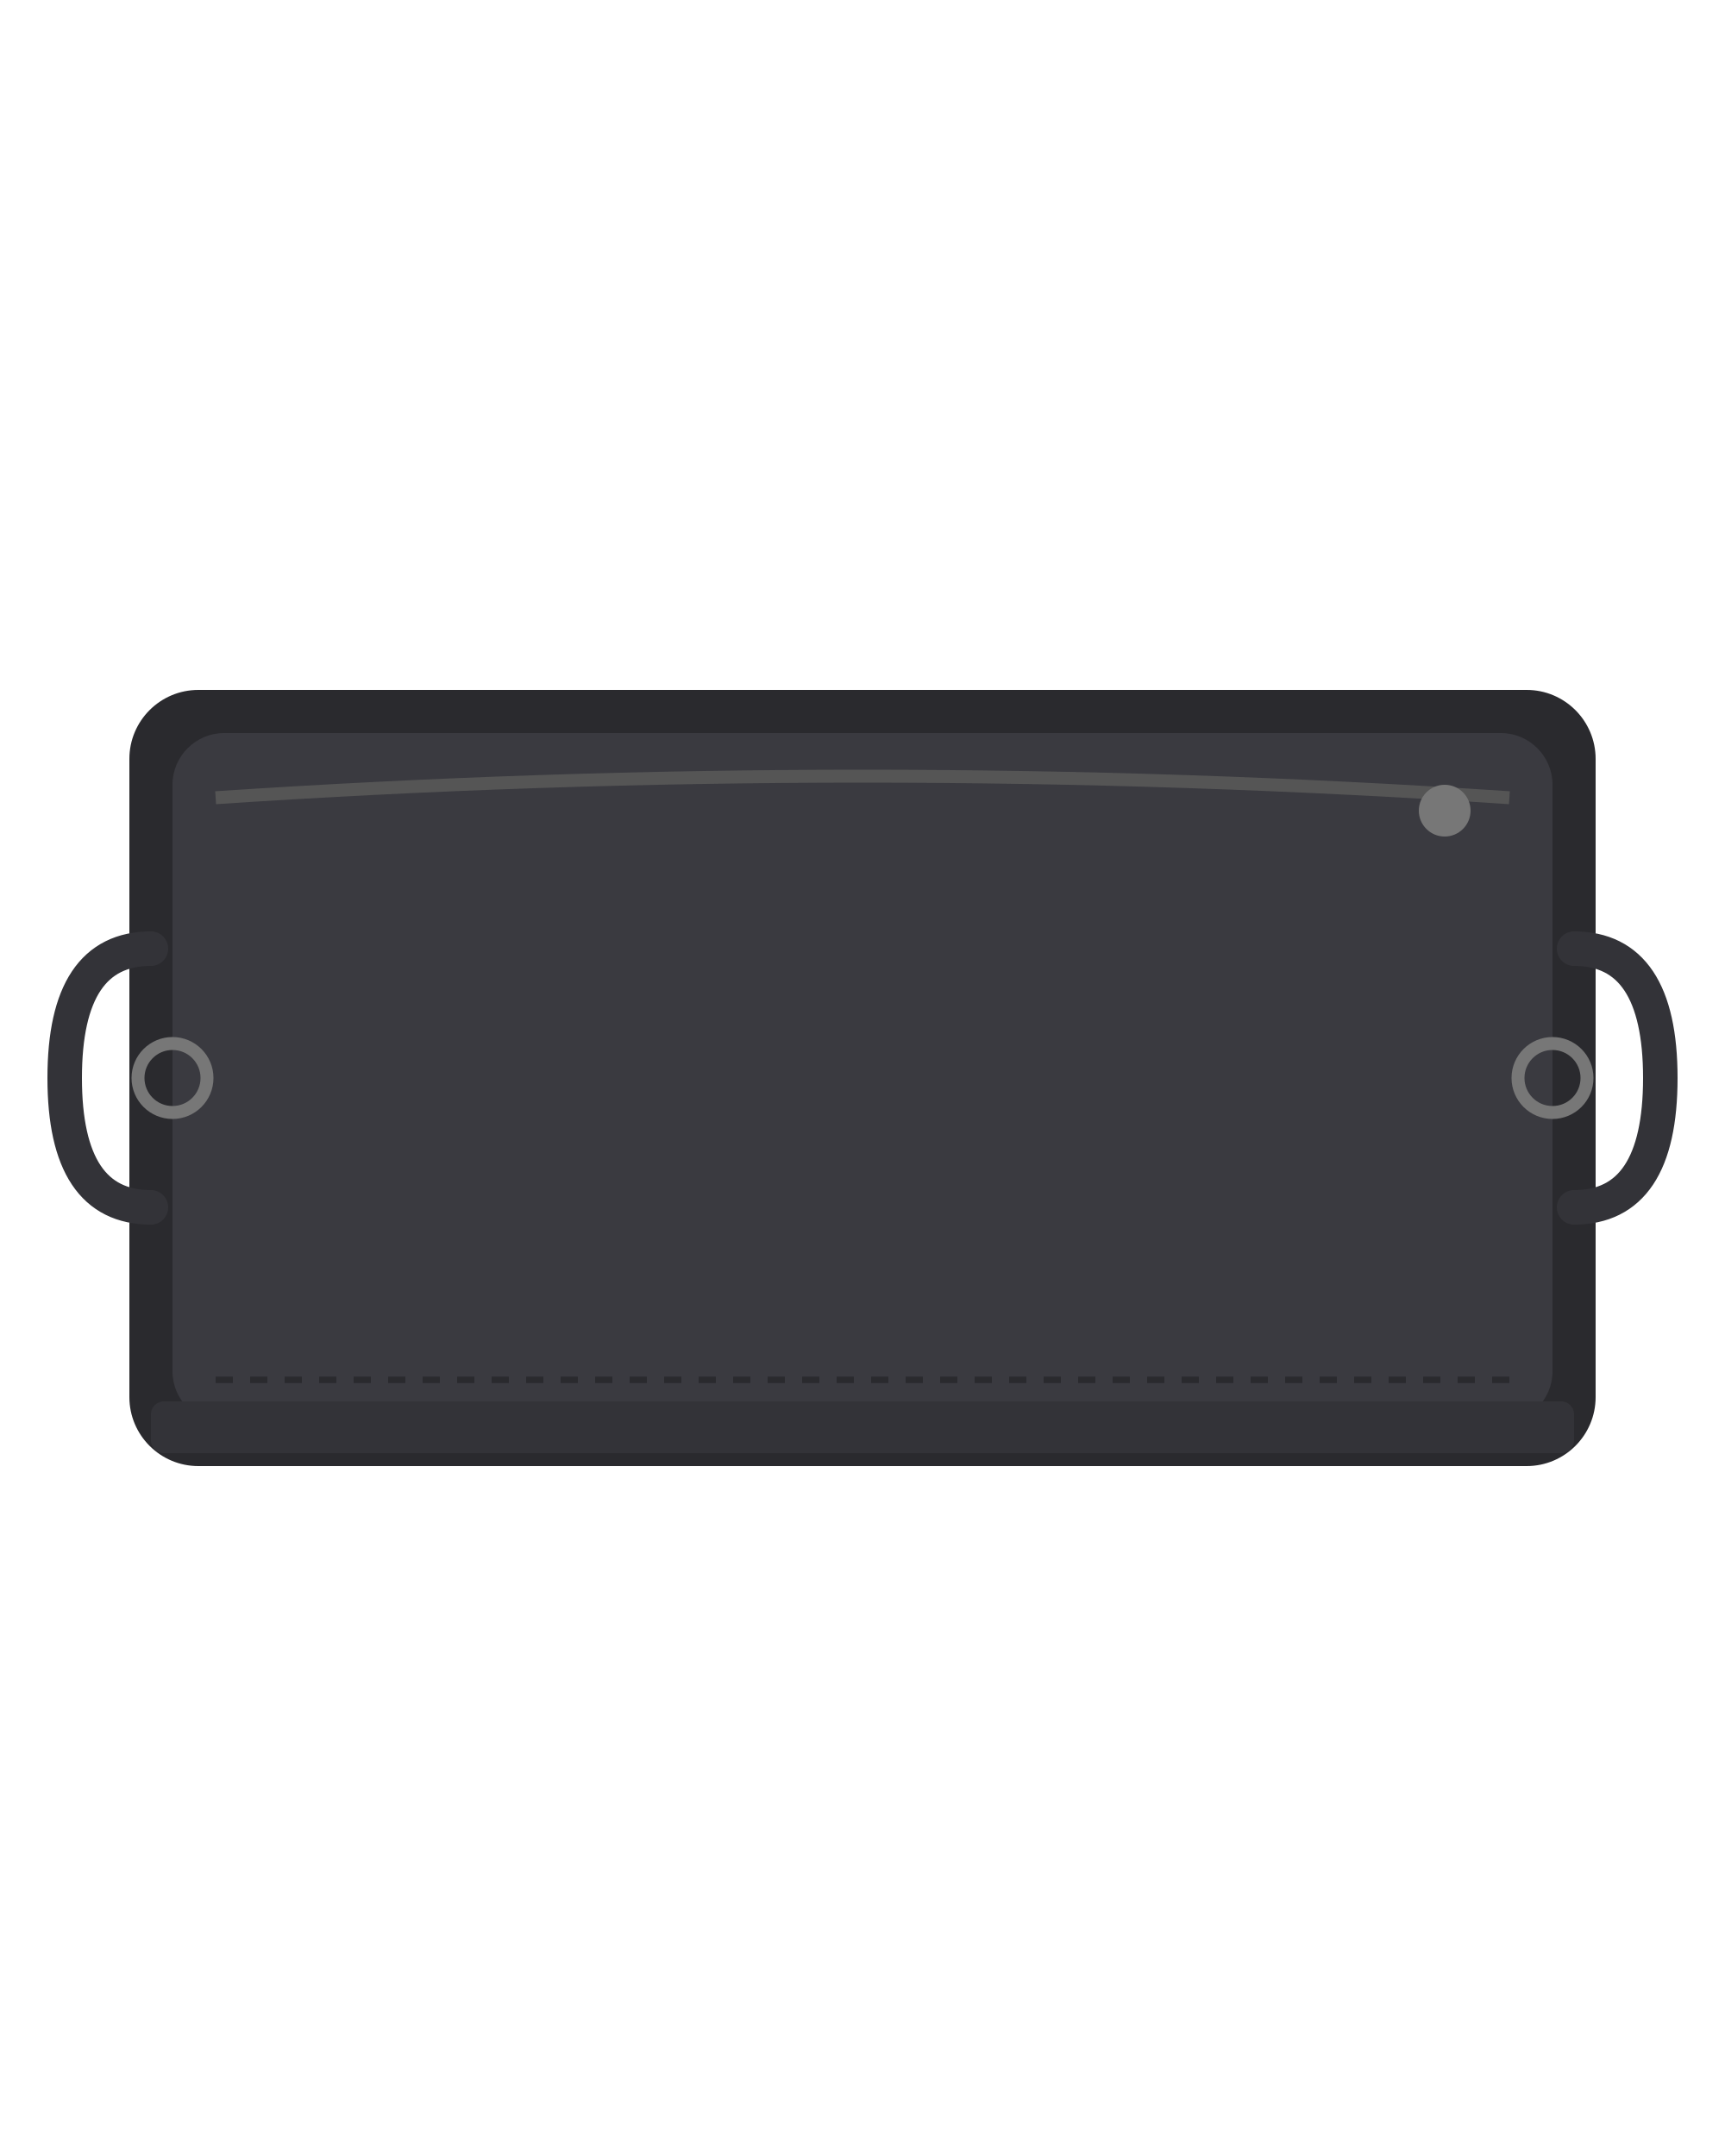
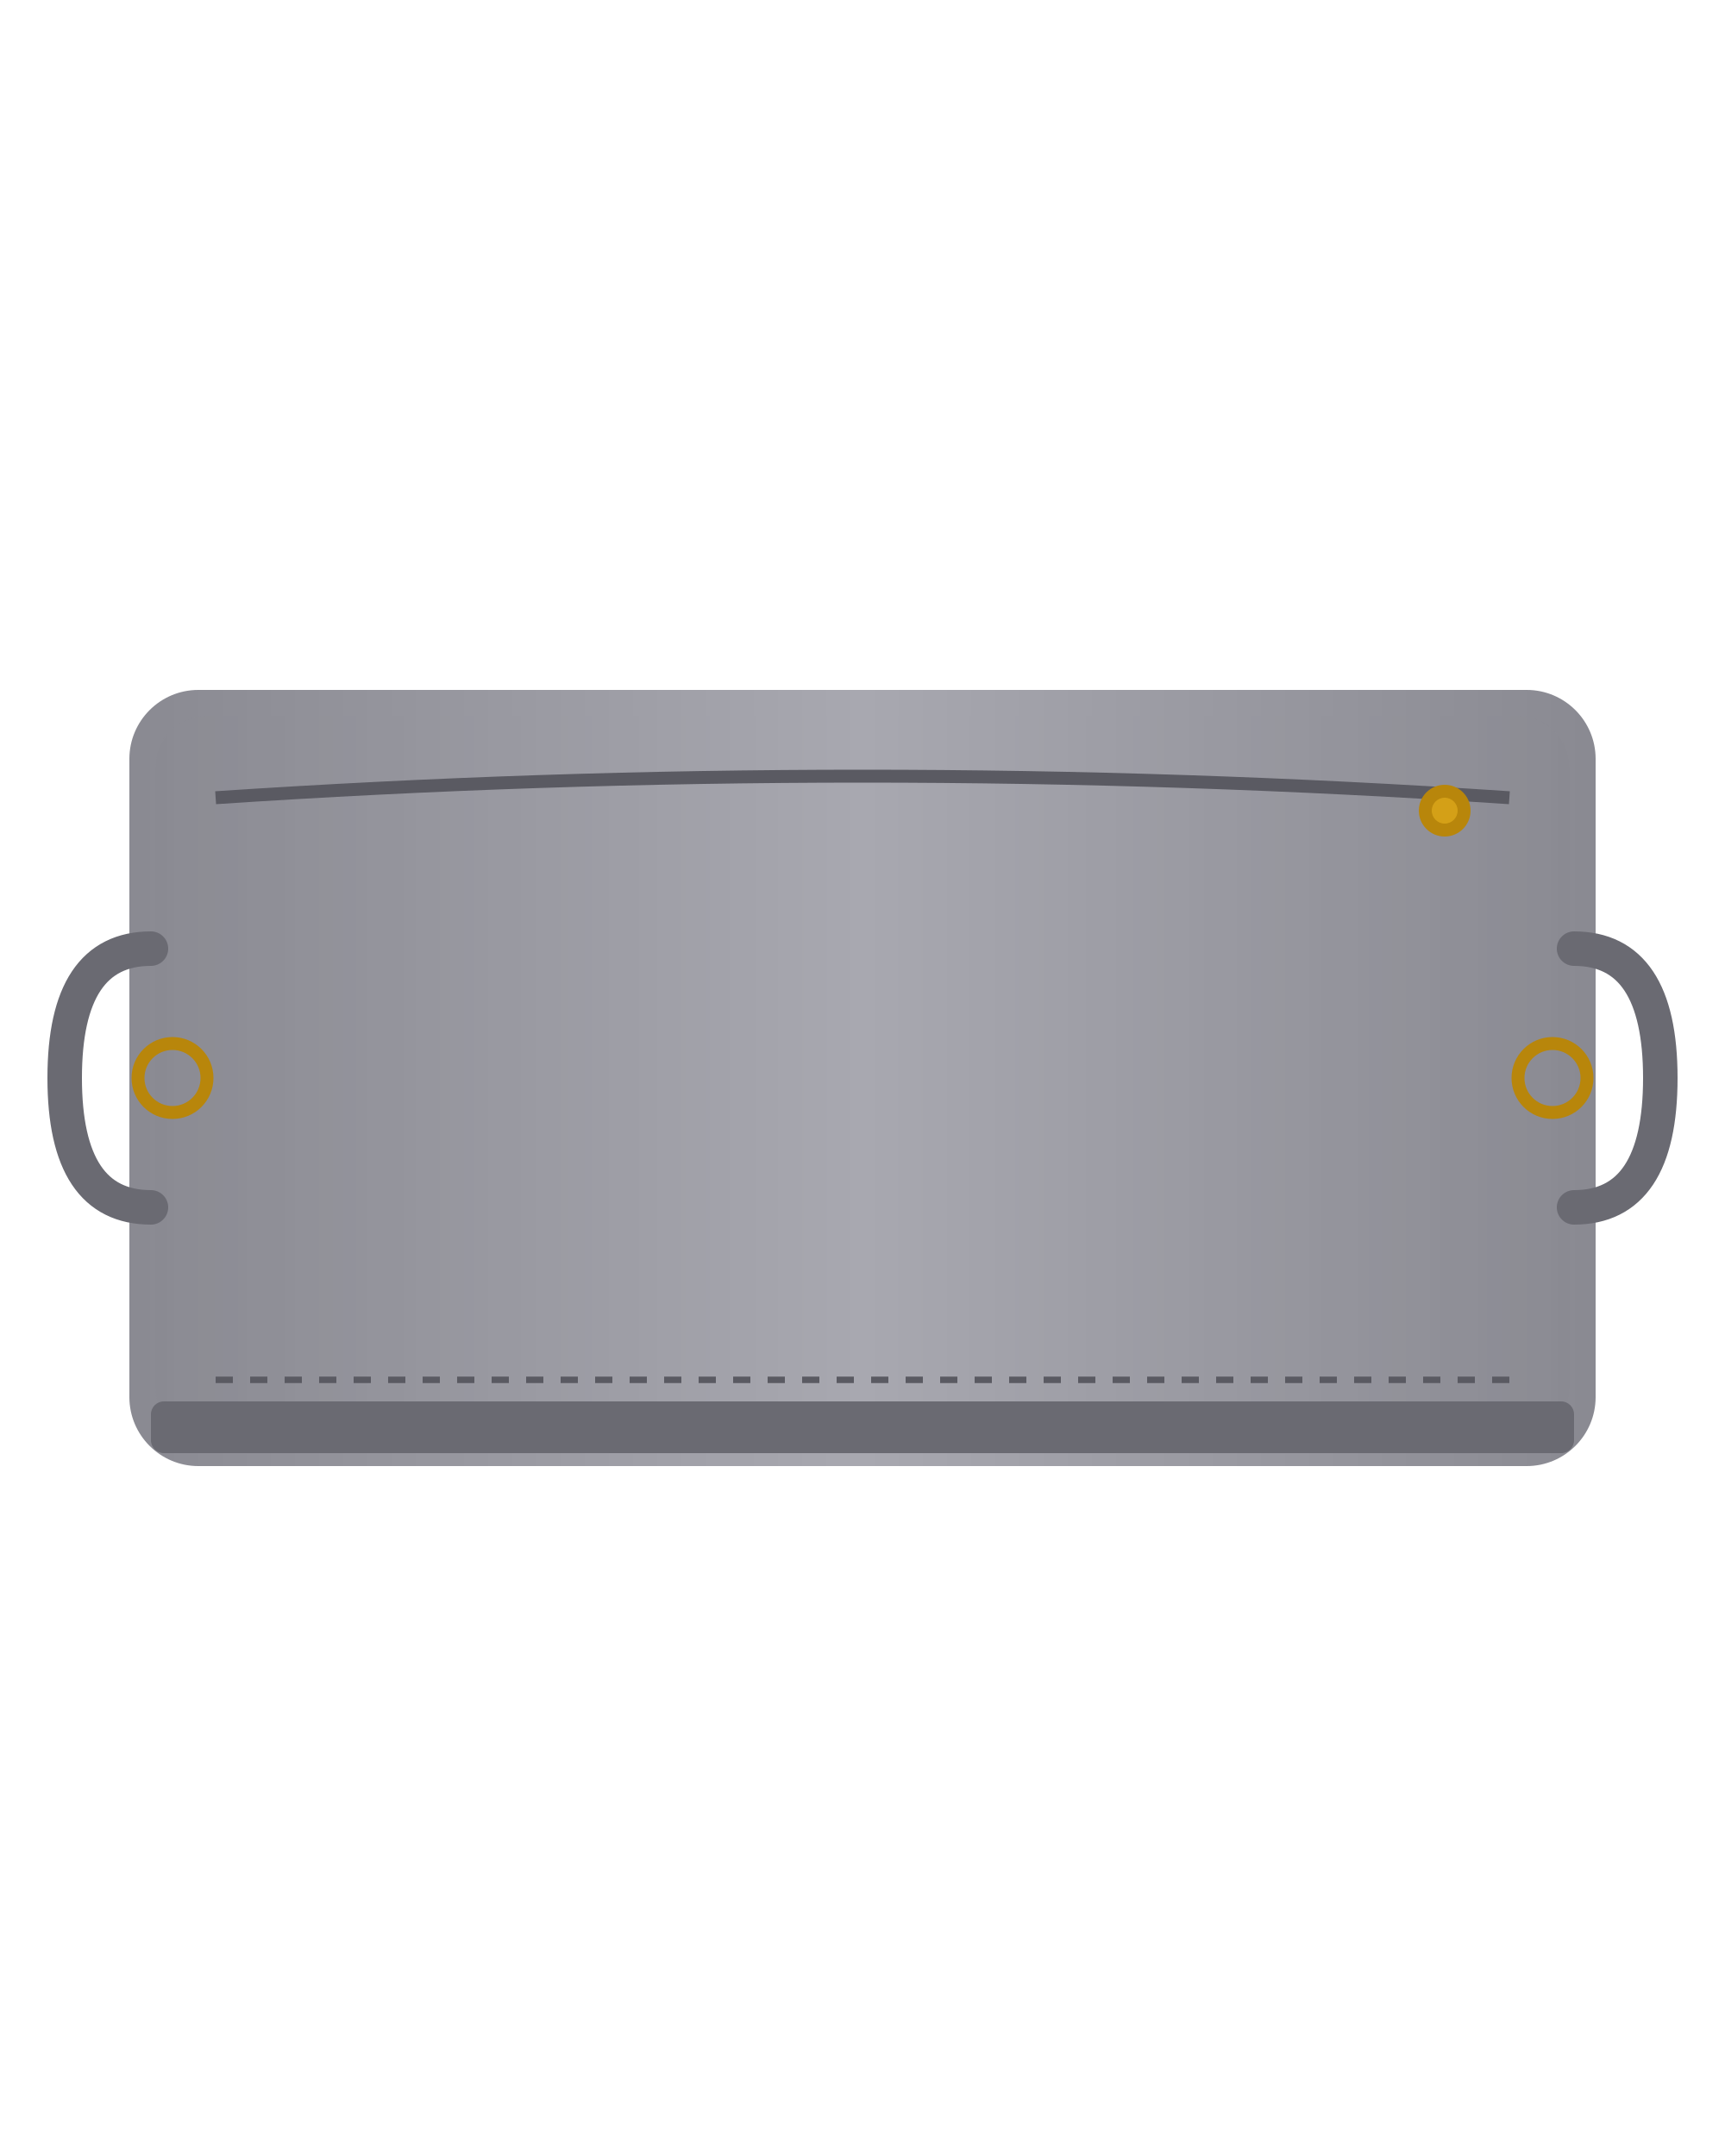
<svg xmlns="http://www.w3.org/2000/svg" width="400" height="500" viewBox="0 0 400 500" fill="none">
-   <rect x="30" y="160" width="340" height="180" rx="16" fill="#2A2A2E" />
-   <rect x="40" y="170" width="320" height="160" rx="12" fill="#3A3A40" />
-   <path d="M50 185 Q200 175 350 185" stroke="#555" stroke-width="3" fill="none" />
-   <circle cx="335" cy="188" r="6" fill="#777" />
-   <path d="M35 220 Q15 220 15 250 Q15 280 35 280" stroke="#333338" stroke-width="8" fill="none" stroke-linecap="round" />
-   <path d="M365 220 Q385 220 385 250 Q385 280 365 280" stroke="#333338" stroke-width="8" fill="none" stroke-linecap="round" />
-   <circle cx="40" cy="250" r="8" fill="none" stroke="#777" stroke-width="3" />
-   <circle cx="360" cy="250" r="8" fill="none" stroke="#777" stroke-width="3" />
-   <rect x="35" y="325" width="330" height="12" rx="3" fill="#333338" />
-   <path d="M50 320 L200 320 L350 320" stroke="#2A2A2E" stroke-width="1.5" stroke-dasharray="4,4" />
+   <defs>
+     <linearGradient id="bodyG" x1="0" y1="0" x2="1" y2="0">
+       <stop offset="0%" stop-color="#8A8A92" />
+       <stop offset="50%" stop-color="#A8A8B0" />
+       <stop offset="100%" stop-color="#8A8A92" />
+     </linearGradient>
+   </defs>
+   <rect x="30" y="160" width="340" height="180" rx="16" fill="url(#bodyG)" />
+   <rect x="36" y="166" width="328" height="168" rx="12" fill="url(#bodyG)" opacity="0.4" />
+   <path d="M50 185 Q200 175 350 185" stroke="#5A5A62" stroke-width="3" fill="none" />
+   <circle cx="335" cy="188" r="6" fill="#B8860B" />
+   <circle cx="335" cy="188" r="3" fill="#D4A017" />
+   <path d="M35 220 Q15 220 15 250 Q15 280 35 280" stroke="#6A6A72" stroke-width="8" fill="none" stroke-linecap="round" />
+   <path d="M365 220 Q385 220 385 250 Q385 280 365 280" stroke="#6A6A72" stroke-width="8" fill="none" stroke-linecap="round" />
+   <circle cx="40" cy="250" r="8" fill="none" stroke="#B8860B" stroke-width="3" />
+   <circle cx="360" cy="250" r="8" fill="none" stroke="#B8860B" stroke-width="3" />
+   <rect x="35" y="325" width="330" height="12" rx="3" fill="#6A6A72" />
+   <path d="M50 320 L200 320 L350 320" stroke="#5A5A62" stroke-width="1.5" stroke-dasharray="4,4" />
</svg>
